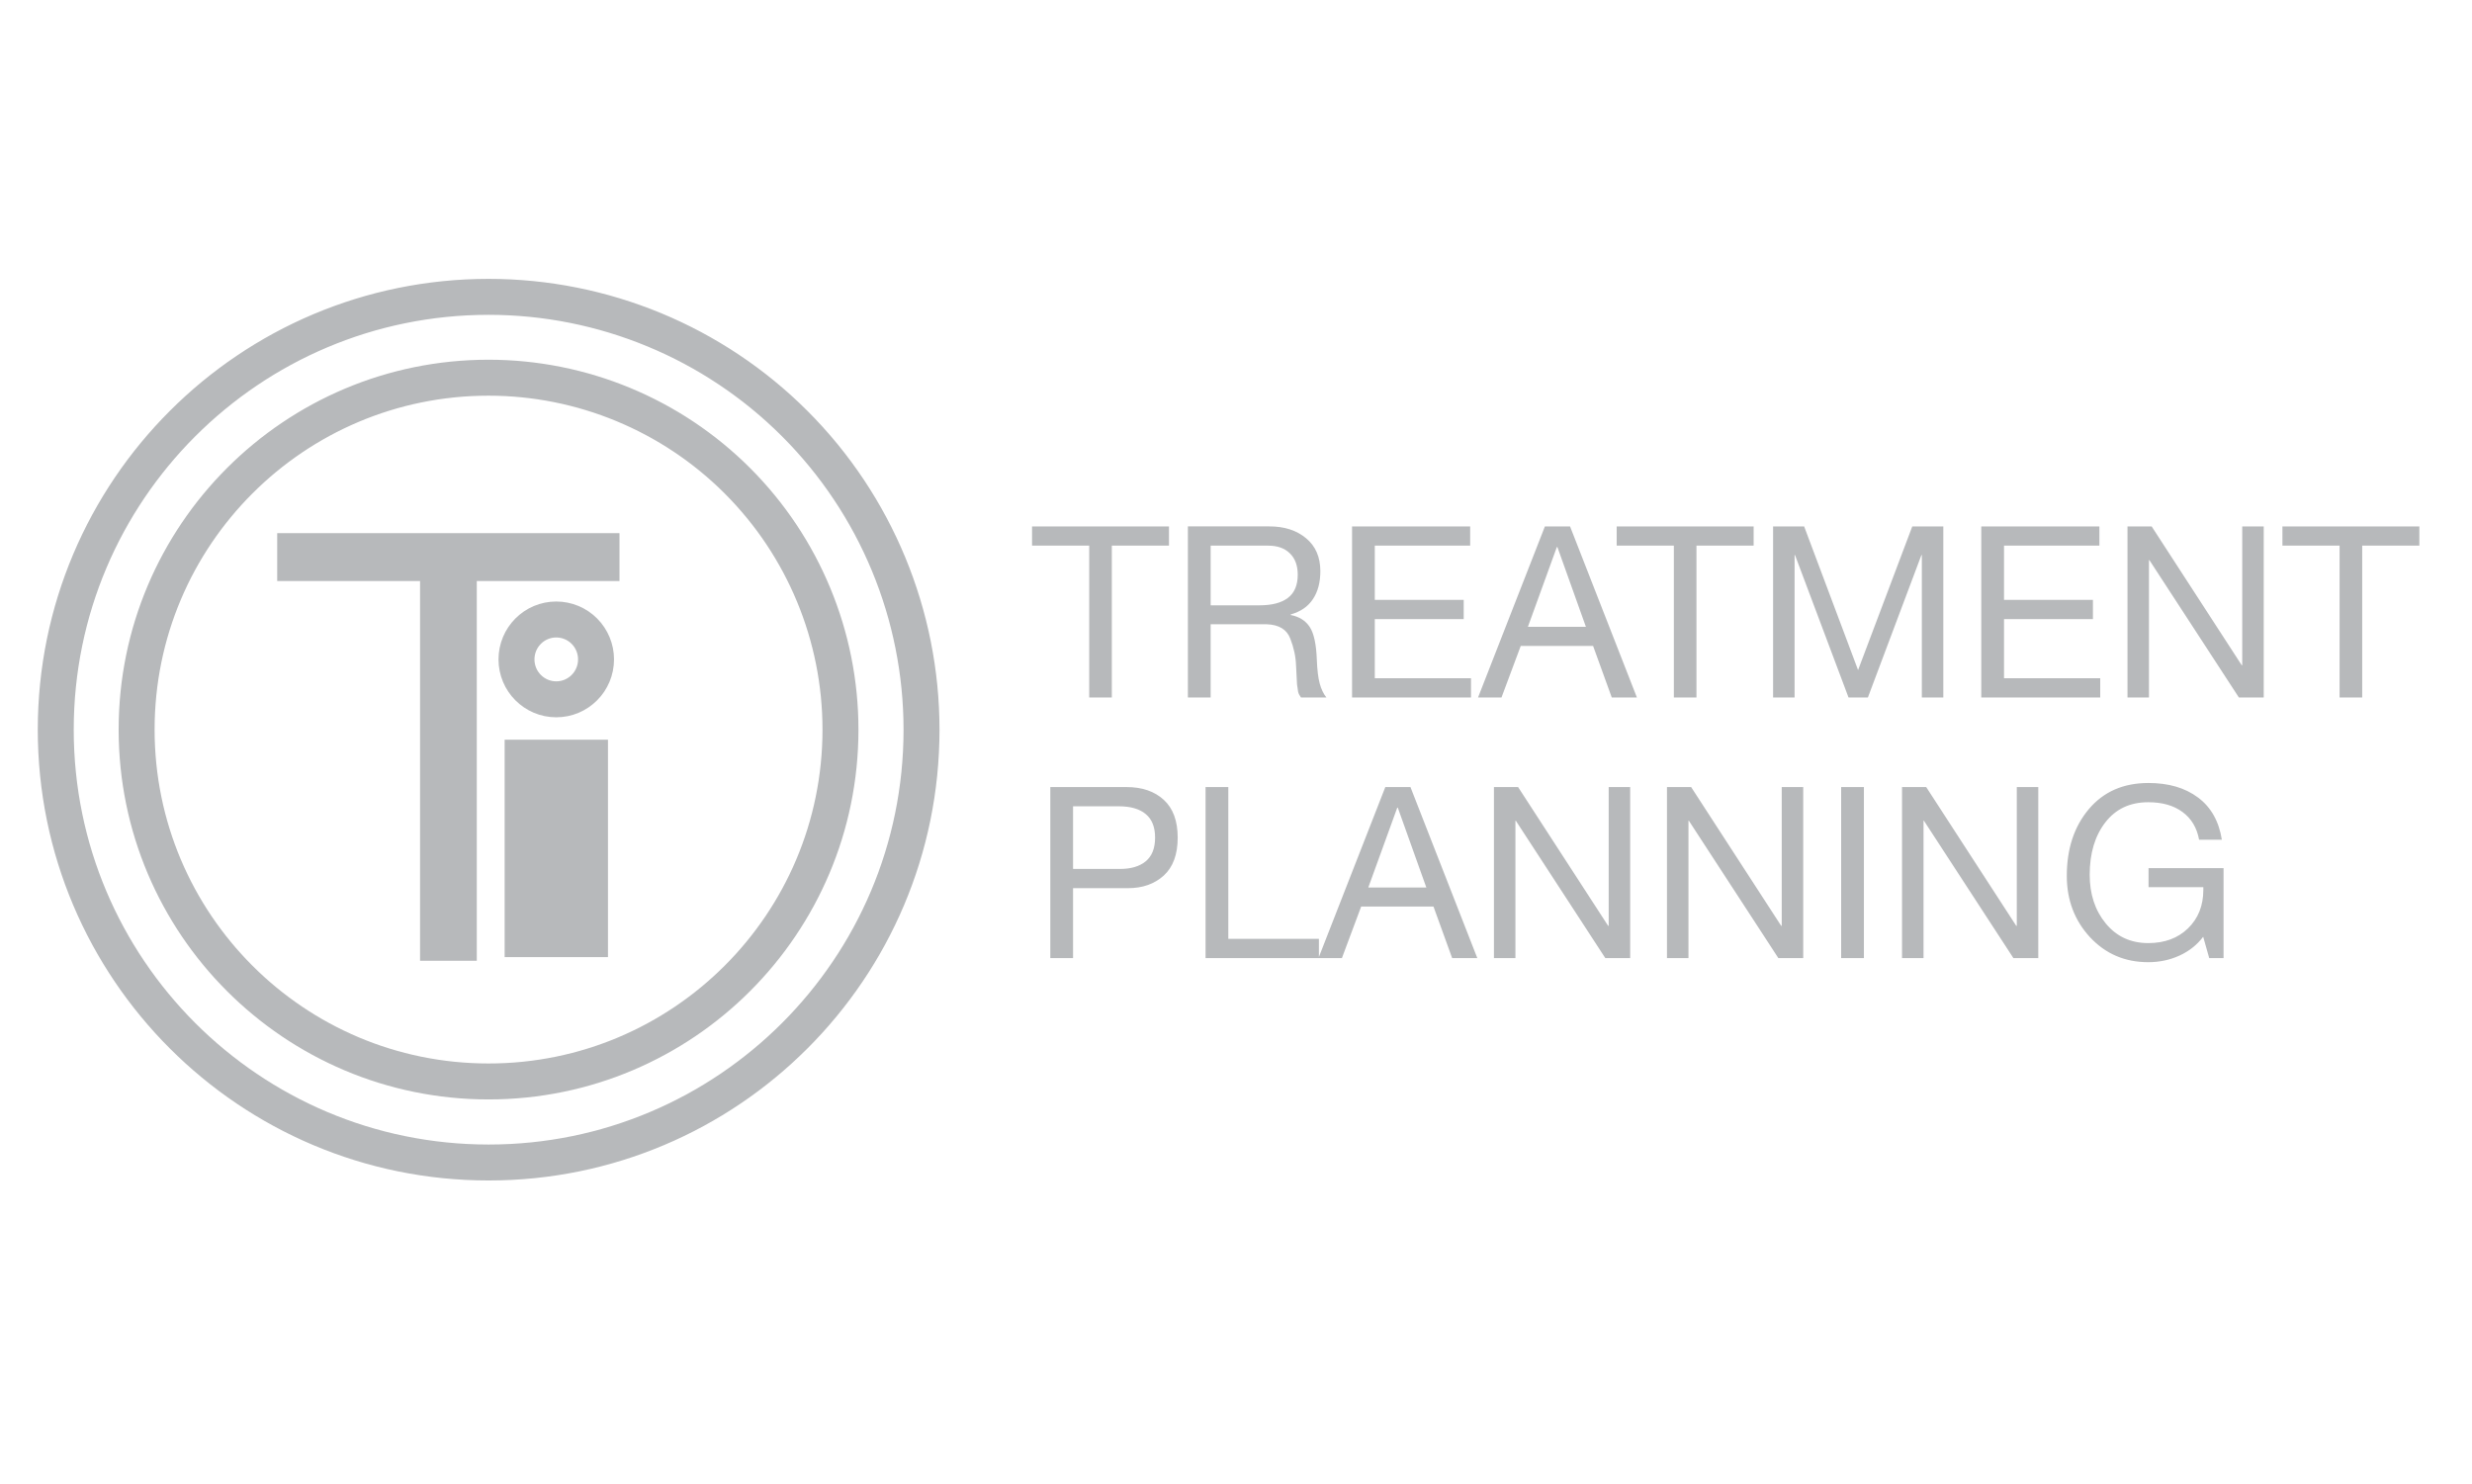
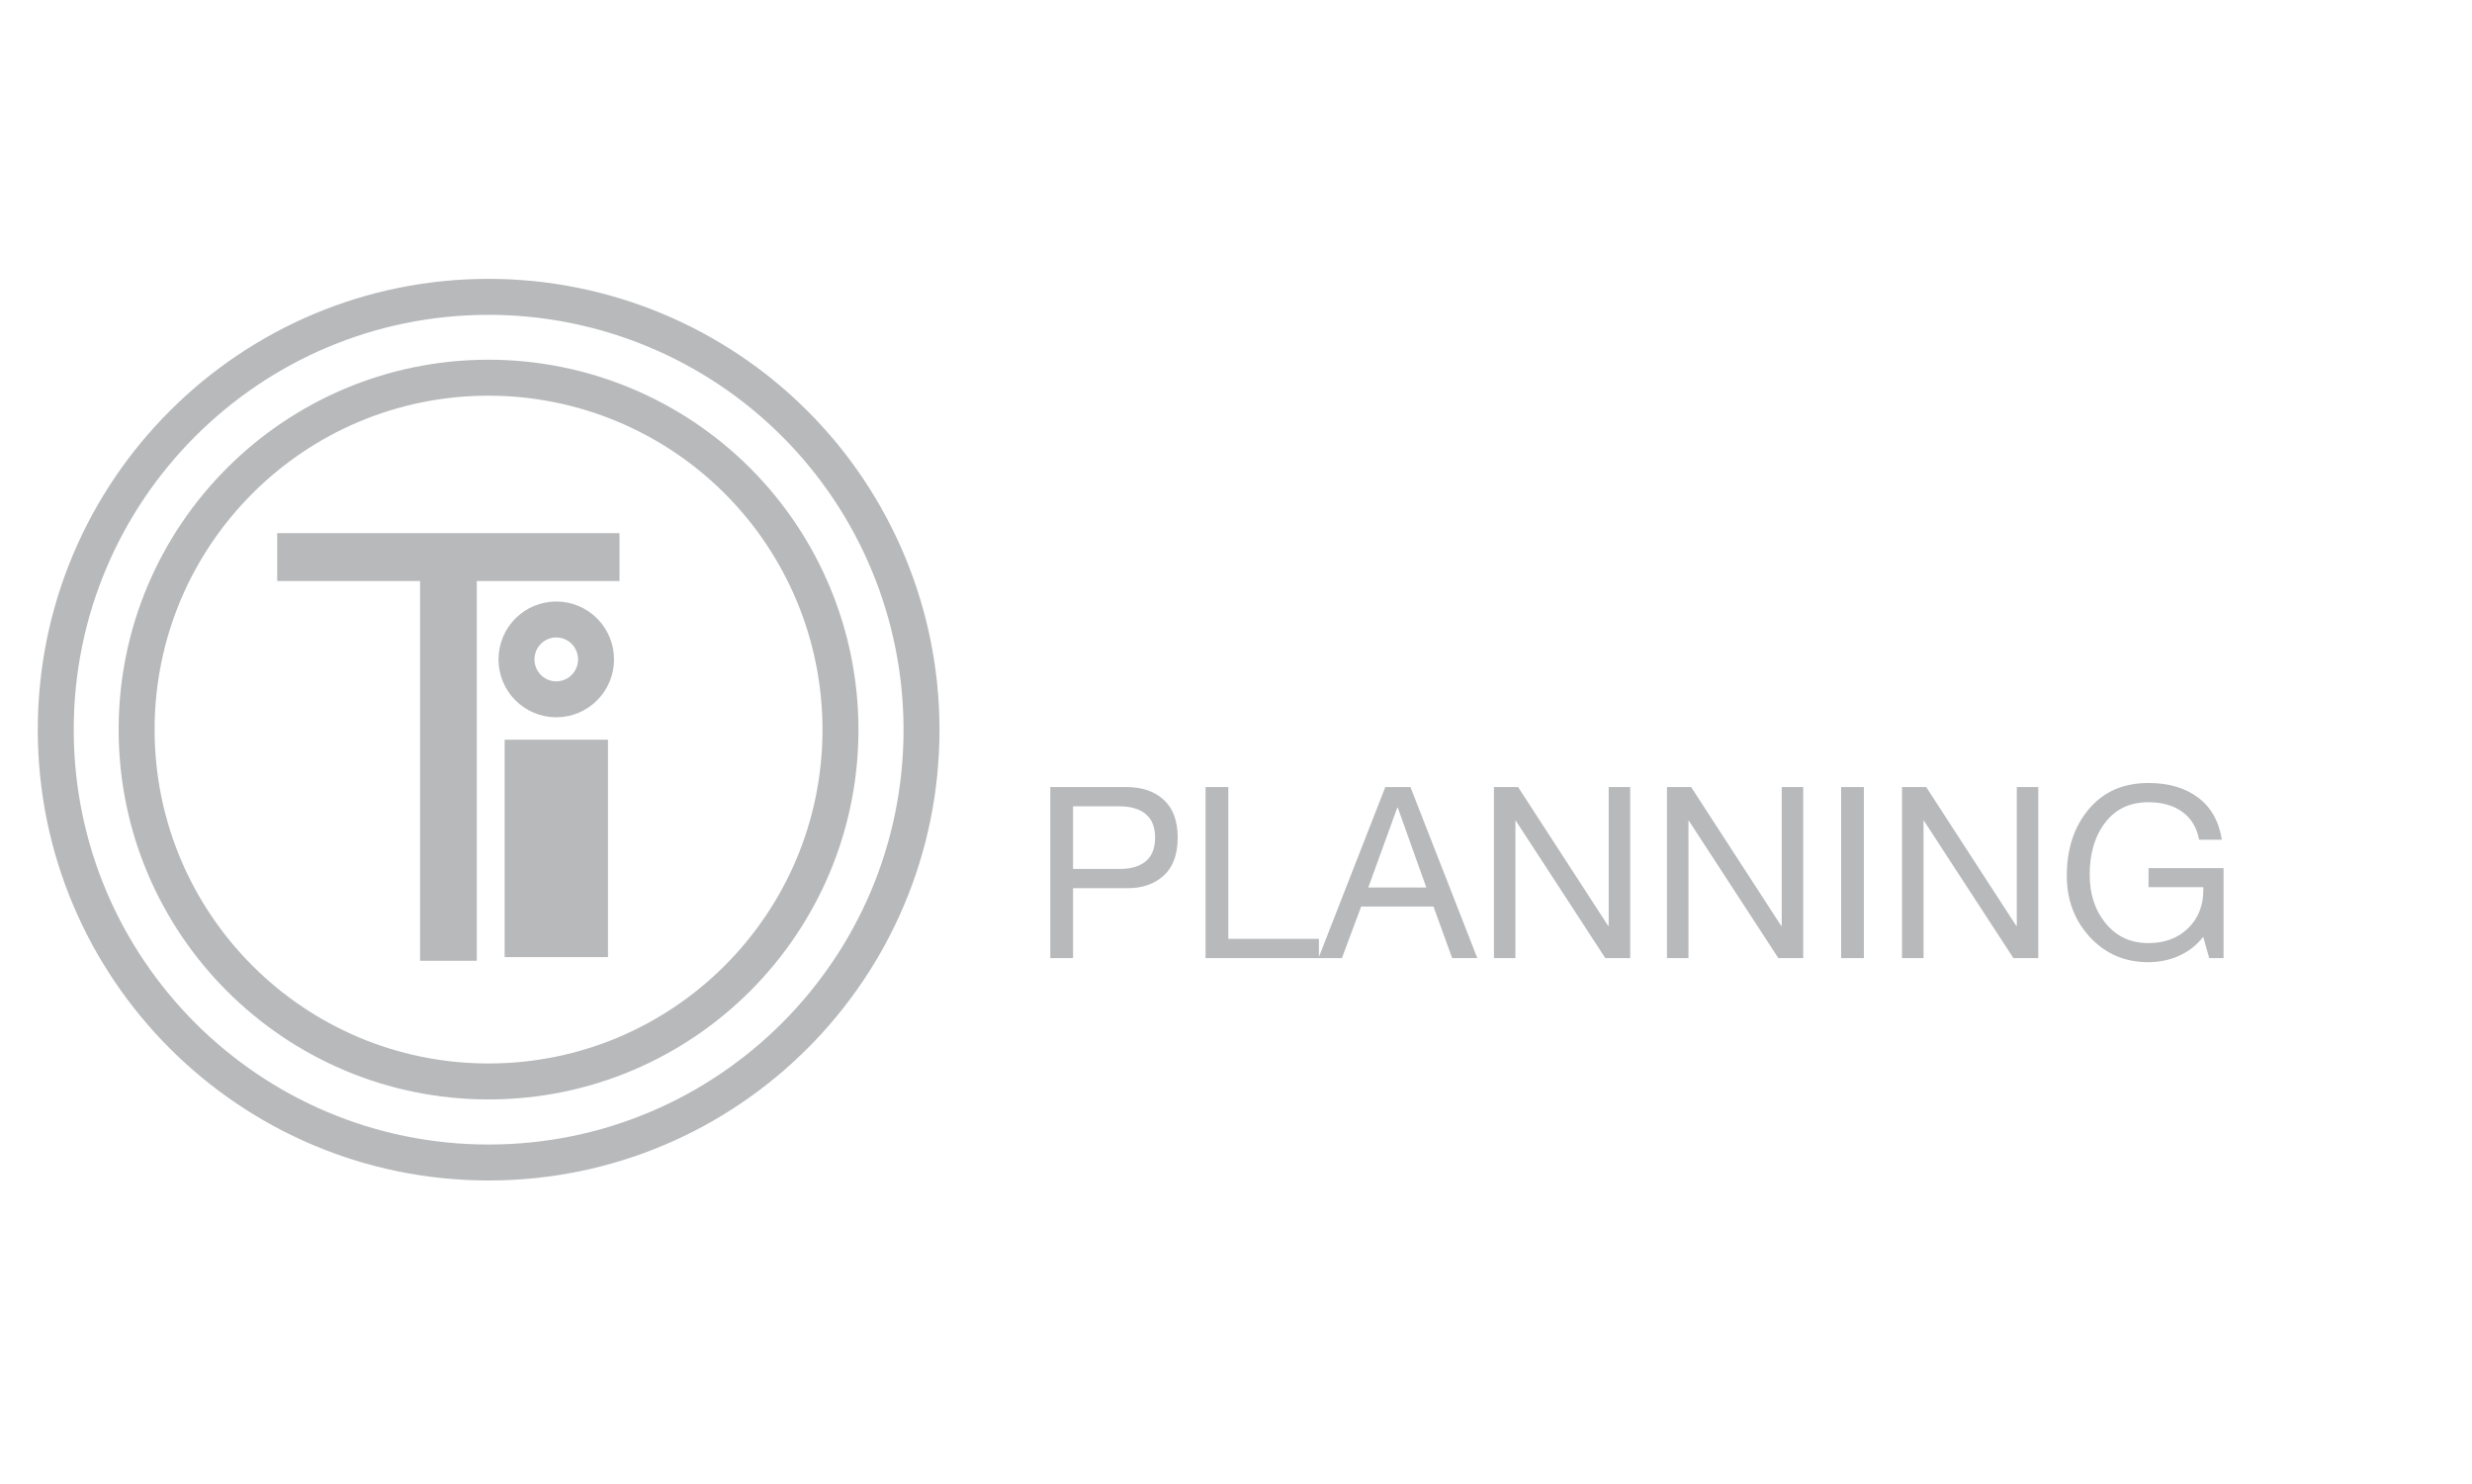
<svg xmlns="http://www.w3.org/2000/svg" width="275" height="165" fill="none" stroke="none" stroke-linecap="square" stroke-miterlimit="10">
  <clipPath id="p.0">
    <path id="svg_1" clip-rule="nonzero" d="m0,0l960,0l0,540l-960,0l0,-540z" />
  </clipPath>
  <g>
    <rect fill="none" id="canvas_background" height="167" width="277" y="-1" x="-1" />
  </g>
  <g>
    <g stroke="null" id="svg_2" clip-path="url(#p.0)">
      <path stroke="null" id="svg_4" fill-rule="evenodd" d="m6.202,81.184l0,0c0,-26.597 21.561,-48.157 48.157,-48.157l0,0c12.772,0 25.021,5.074 34.052,14.105c9.031,9.031 14.105,21.28 14.105,34.052l0,0c0,26.597 -21.561,48.157 -48.157,48.157l0,0c-26.597,0 -48.157,-21.561 -48.157,-48.157z" fill-opacity="0" fill="#b7b9bb" />
      <path stroke="#b7b9bb" id="svg_5" fill-rule="evenodd" d="m6.202,81.184l0,0c0,-26.597 21.561,-48.157 48.157,-48.157l0,0c12.772,0 25.021,5.074 34.052,14.105c9.031,9.031 14.105,21.28 14.105,34.052l0,0c0,26.597 -21.561,48.157 -48.157,48.157l0,0c-26.597,0 -48.157,-21.561 -48.157,-48.157z" stroke-linejoin="round" stroke-width="4" />
      <path stroke="null" id="svg_6" fill-rule="evenodd" d="m15.199,81.173l0,0c0,-21.622 17.528,-39.15 39.15,-39.15l0,0c10.383,0 20.341,4.125 27.683,11.467c7.342,7.342 11.467,17.3 11.467,27.683l0,0c0,21.622 -17.528,39.15 -39.15,39.15l0,0c-21.622,0 -39.15,-17.528 -39.15,-39.15z" fill-opacity="0" fill="#b7b9bb" />
      <path stroke="#b7b9bb" id="svg_7" fill-rule="evenodd" d="m15.199,81.173l0,0c0,-21.622 17.528,-39.15 39.15,-39.15l0,0c10.383,0 20.341,4.125 27.683,11.467c7.342,7.342 11.467,17.3 11.467,27.683l0,0c0,21.622 -17.528,39.15 -39.15,39.15l0,0c-21.622,0 -39.15,-17.528 -39.15,-39.15z" stroke-linejoin="round" stroke-width="4" />
      <path stroke="null" id="svg_8" fill-rule="evenodd" d="m6.197,74.289l87.307,0l0,58.047l-87.307,0l0,-58.047z" fill-opacity="0" fill="#b7b9bb" />
      <path stroke="null" id="svg_9" fill-rule="nonzero" d="m68.916,59.318l0,5.328l-15.875,0l0,42.25l-6.312,0l0,-42.25l-15.891,0l0,-5.328l38.078,0z" fill="#b7b9bb" />
      <path stroke="null" id="svg_10" fill-rule="evenodd" d="m105.764,48.913l265.701,0l0,69.291l-265.701,0l0,-69.291z" fill-opacity="0" fill="#b7b9bb" />
-       <path stroke="null" id="svg_11" fill-rule="nonzero" d="m130.045,58.568l0,2.141l-6.359,0l0,16.891l-2.516,0l0,-16.891l-6.359,0l0,-2.141l15.234,0zm11.182,0q2.484,0 4.062,1.312q1.594,1.312 1.594,3.672q0,1.875 -0.828,3.109q-0.812,1.234 -2.469,1.703l0,0.062q1.438,0.281 2.125,1.344q0.688,1.062 0.781,3.641q0.062,1.656 0.312,2.609q0.25,0.953 0.75,1.578l-2.828,0q-0.234,-0.312 -0.312,-0.609q-0.062,-0.312 -0.125,-0.844l-0.109,-2.094q-0.047,-1.484 -0.641,-3q-0.578,-1.516 -2.594,-1.594l-6.266,0l0,8.141l-2.531,0l0,-19.031l9.078,0zm-1.141,8.781q2.109,0 3.188,-0.828q1.094,-0.828 1.094,-2.578q0,-1.531 -0.875,-2.375q-0.859,-0.859 -2.422,-0.859l-6.391,0l0,6.641l5.406,0zm23.464,-8.781l0,2.141l-10.609,0l0,6.031l9.891,0l0,2.141l-9.891,0l0,6.578l10.703,0l0,2.141l-13.234,0l0,-19.031l13.141,0zm11.111,0l7.438,19.031l-2.797,0l-2.078,-5.734l-8.047,0l-2.141,5.734l-2.609,0l7.438,-19.031l2.797,0zm-1.469,2.297l-3.219,8.875l6.453,0l-3.172,-8.875l-0.062,0zm21.892,-2.297l0,2.141l-6.359,0l0,16.891l-2.516,0l0,-16.891l-6.359,0l0,-2.141l15.234,0zm5.619,0l6,15.984l6.031,-15.984l3.453,0l0,19.031l-2.391,0l0,-15.844l-0.047,0l-5.953,15.844l-2.156,0l-5.953,-15.844l-0.047,0l0,15.844l-2.391,0l0,-19.031l3.453,0zm32.845,0l0,2.141l-10.609,0l0,6.031l9.891,0l0,2.141l-9.891,0l0,6.578l10.703,0l0,2.141l-13.234,0l0,-19.031l13.141,0zm5.814,0l10.016,15.438l0.062,0l0,-15.438l2.391,0l0,19.031l-2.766,0l-9.953,-15.281l-0.047,0l0,15.281l-2.391,0l0,-19.031l2.688,0zm29.782,0l0,2.141l-6.359,0l0,16.891l-2.516,0l0,-16.891l-6.359,0l0,-2.141l15.234,0z" fill="#b7b9bb" />
+       <path visibility="hidden" stroke="null" id="svg_11" fill-rule="nonzero" d="m130.045,58.568l0,2.141l-6.359,0l0,16.891l-2.516,0l0,-16.891l-6.359,0l0,-2.141l15.234,0zm11.182,0q2.484,0 4.062,1.312q1.594,1.312 1.594,3.672q0,1.875 -0.828,3.109q-0.812,1.234 -2.469,1.703l0,0.062q1.438,0.281 2.125,1.344q0.688,1.062 0.781,3.641q0.062,1.656 0.312,2.609q0.25,0.953 0.75,1.578l-2.828,0q-0.234,-0.312 -0.312,-0.609q-0.062,-0.312 -0.125,-0.844l-0.109,-2.094q-0.047,-1.484 -0.641,-3q-0.578,-1.516 -2.594,-1.594l-6.266,0l0,8.141l-2.531,0l0,-19.031l9.078,0zm-1.141,8.781q2.109,0 3.188,-0.828q1.094,-0.828 1.094,-2.578q0,-1.531 -0.875,-2.375q-0.859,-0.859 -2.422,-0.859l-6.391,0l0,6.641l5.406,0zm23.464,-8.781l0,2.141l-10.609,0l0,6.031l9.891,0l0,2.141l-9.891,0l0,6.578l10.703,0l0,2.141l-13.234,0l0,-19.031l13.141,0zm11.111,0l7.438,19.031l-2.797,0l-2.078,-5.734l-8.047,0l-2.141,5.734l-2.609,0l7.438,-19.031l2.797,0zm-1.469,2.297l-3.219,8.875l6.453,0l-3.172,-8.875l-0.062,0zm21.892,-2.297l0,2.141l-6.359,0l0,16.891l-2.516,0l0,-16.891l-6.359,0l0,-2.141l15.234,0zm5.619,0l6,15.984l6.031,-15.984l3.453,0l0,19.031l-2.391,0l0,-15.844l-0.047,0l-5.953,15.844l-2.156,0l-5.953,-15.844l-0.047,0l0,15.844l-2.391,0l0,-19.031l3.453,0zm32.845,0l0,2.141l-10.609,0l0,6.031l9.891,0l0,2.141l-9.891,0l0,6.578l10.703,0l0,2.141l-13.234,0l0,-19.031l13.141,0zm5.814,0l10.016,15.438l0.062,0l0,-15.438l2.391,0l0,19.031l-2.766,0l-9.953,-15.281l-0.047,0l0,15.281l-2.391,0l0,-19.031l2.688,0zm29.782,0l0,2.141l-6.359,0l0,16.891l-2.516,0l0,-16.891l-6.359,0l0,-2.141l15.234,0z" fill="#b7b9bb" />
      <path stroke="null" id="svg_12" fill-rule="nonzero" d="m125.311,87.568q2.609,0 4.156,1.422q1.547,1.422 1.547,4.203q0,2.797 -1.547,4.219q-1.547,1.406 -3.984,1.406l-6.109,0l0,7.781l-2.531,0l0,-19.031l8.469,0zm-0.703,9.109q1.812,0 2.844,-0.844q1.047,-0.859 1.047,-2.641q0,-1.75 -1.031,-2.609q-1.031,-0.875 -3.016,-0.875l-5.078,0l0,6.969l5.234,0zm12.037,-9.109l0,16.891l10.078,0l0,2.141l-12.609,0l0,-19.031l2.531,0zm20.262,0l7.438,19.031l-2.797,0l-2.078,-5.734l-8.047,0l-2.141,5.734l-2.609,0l7.438,-19.031l2.797,0zm-1.469,2.297l-3.219,8.875l6.453,0l-3.172,-8.875l-0.062,0zm13.444,-2.297l10.016,15.438l0.062,0l0,-15.438l2.391,0l0,19.031l-2.766,0l-9.953,-15.281l-0.047,0l0,15.281l-2.391,0l0,-19.031l2.688,0zm19.25,0l10.016,15.438l0.062,0l0,-15.438l2.391,0l0,19.031l-2.766,0l-9.953,-15.281l-0.047,0l0,15.281l-2.391,0l0,-19.031l2.688,0zm19.219,0l0,19.031l-2.531,0l0,-19.031l2.531,0zm6.93,0l10.016,15.438l0.062,0l0,-15.438l2.391,0l0,19.031l-2.766,0l-9.953,-15.281l-0.047,0l0,15.281l-2.391,0l0,-19.031l2.688,0zm24.719,-0.453q3.375,0 5.531,1.625q2.156,1.609 2.641,4.688l-2.531,0q-0.375,-2.016 -1.859,-3.094q-1.469,-1.078 -3.797,-1.078q-3.047,0 -4.781,2.25q-1.734,2.25 -1.734,5.812q0,3.266 1.797,5.438q1.797,2.172 4.719,2.172q2.734,0 4.422,-1.641q1.703,-1.656 1.703,-4.281l0,-0.297l-6.094,0l0,-2.125l8.344,0l0,10.016l-1.594,0l-0.672,-2.375q-1.031,1.359 -2.641,2.094q-1.609,0.734 -3.469,0.734q-3.891,0 -6.484,-2.781q-2.578,-2.797 -2.578,-6.828q0,-4.5 2.438,-7.406q2.453,-2.922 6.641,-2.922z" fill="#b7b9bb" />
      <path stroke="null" id="svg_13" fill-rule="evenodd" d="m56.139,82.299l11.496,0l0,24.189l-11.496,0l0,-24.189z" fill="#b7b9bb" />
      <path stroke="null" id="svg_14" fill-rule="evenodd" d="m57.457,73.365l0,0c0,-2.453 1.981,-4.441 4.425,-4.441l0,0c1.174,0 2.299,0.468 3.129,1.301c0.83,0.833 1.296,1.962 1.296,3.14l0,0c0,2.453 -1.981,4.441 -4.425,4.441l0,0c-2.444,0 -4.425,-1.988 -4.425,-4.441z" fill-opacity="0" fill="#b7b9bb" />
      <path stroke="#b7b9bb" id="svg_15" fill-rule="evenodd" d="m57.457,73.365l0,0c0,-2.453 1.981,-4.441 4.425,-4.441l0,0c1.174,0 2.299,0.468 3.129,1.301c0.83,0.833 1.296,1.962 1.296,3.14l0,0c0,2.453 -1.981,4.441 -4.425,4.441l0,0c-2.444,0 -4.425,-1.988 -4.425,-4.441z" stroke-linejoin="round" stroke-width="4" />
    </g>
  </g>
</svg>
